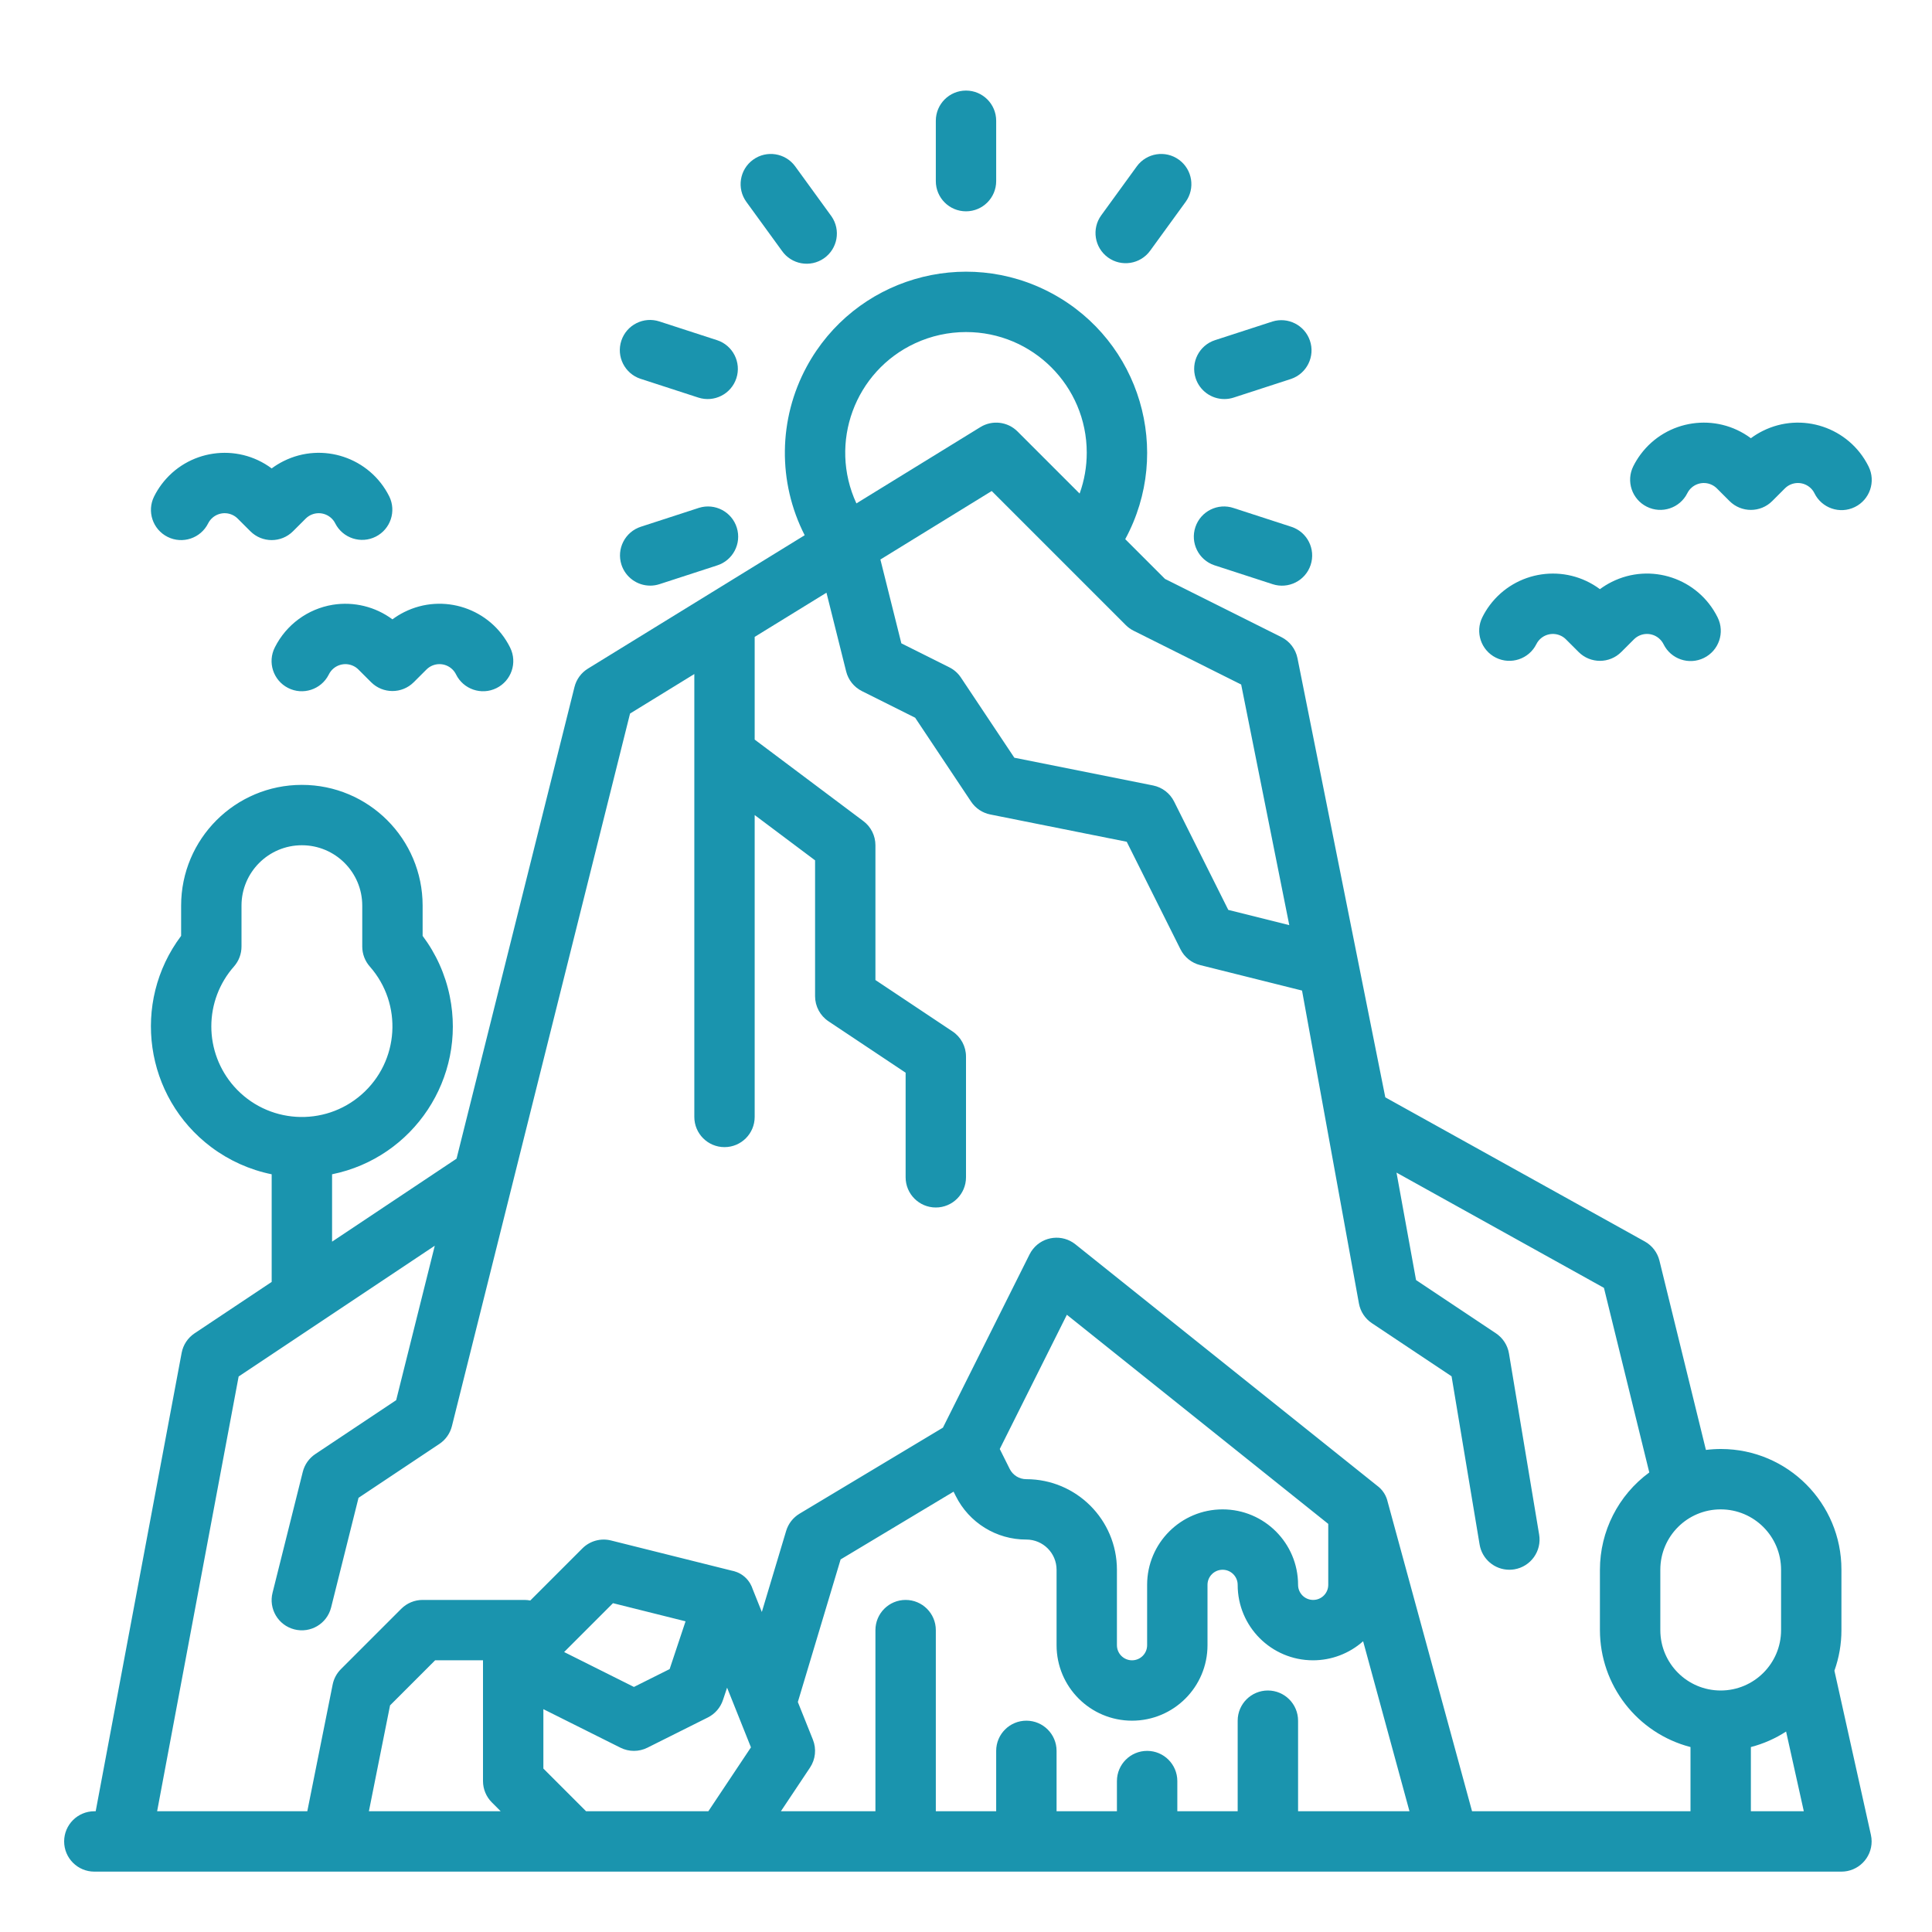
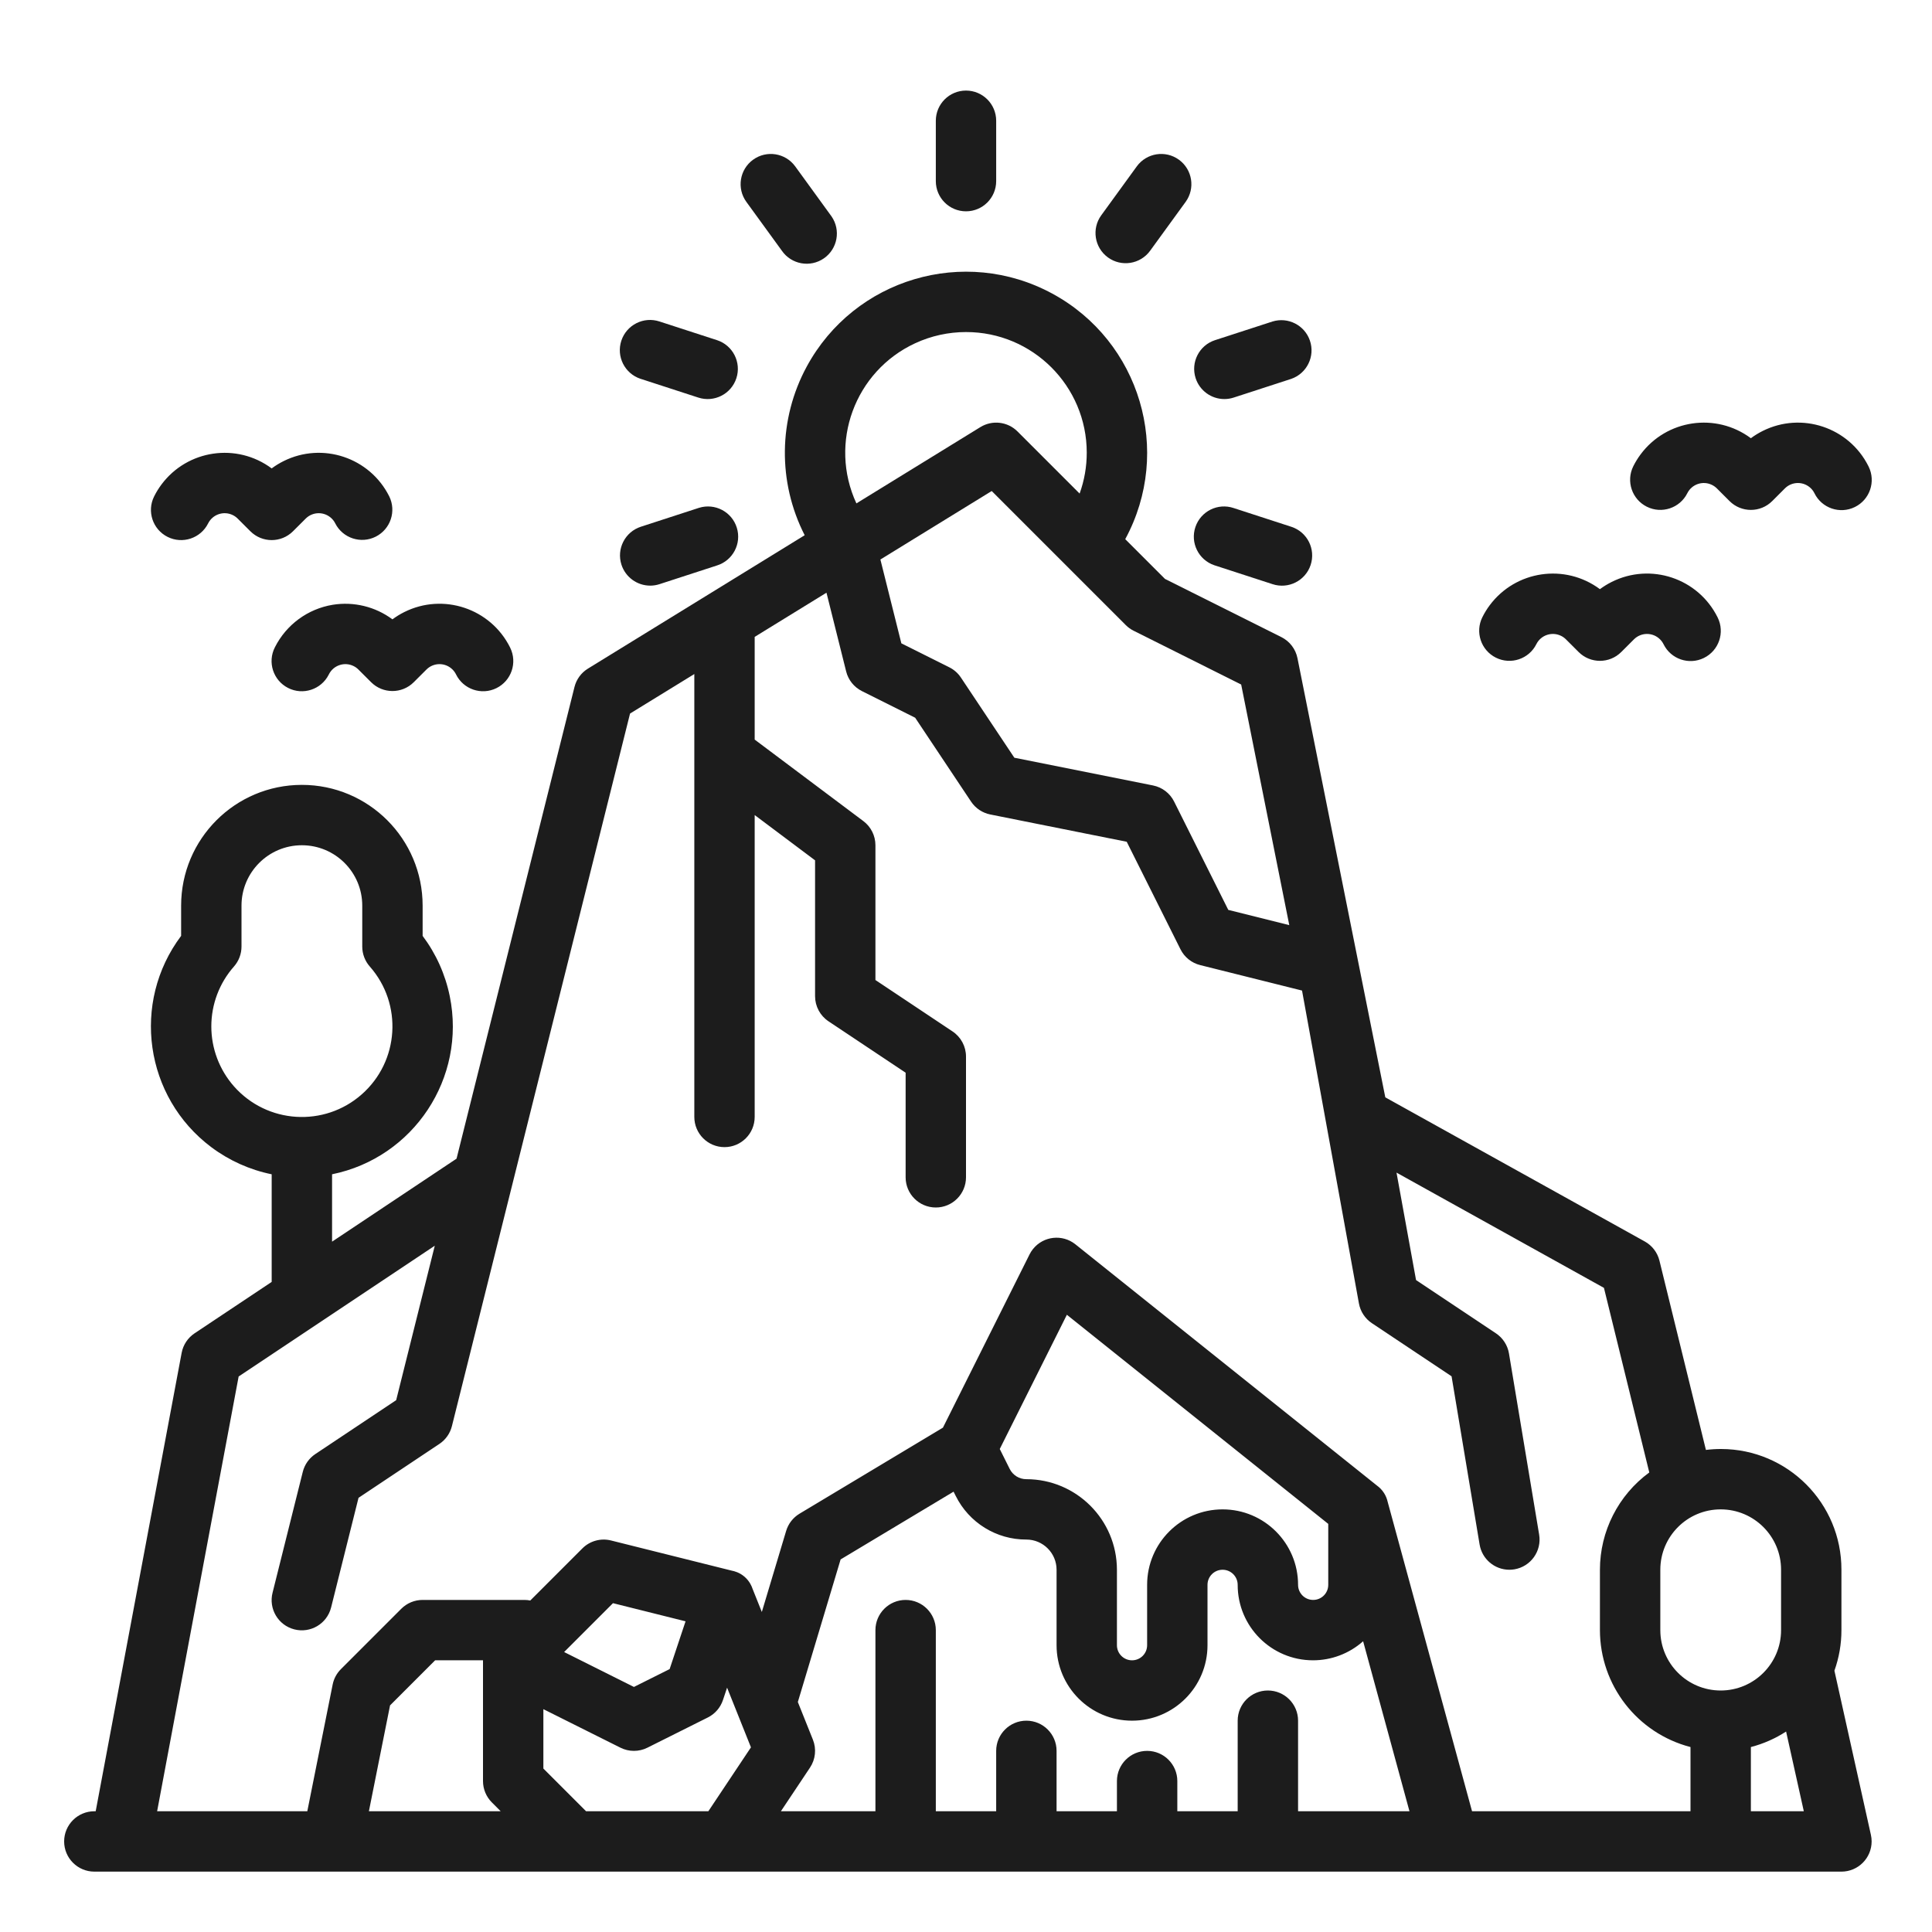
<svg xmlns="http://www.w3.org/2000/svg" width="100" height="100" viewBox="0 0 100 100" fill="none">
-   <path d="M96.838 94.974L94.949 86.474C95.19 85.8 95.313 85.09 95.312 84.375V81.25C95.319 77.805 92.532 75.007 89.086 75C88.823 74.999 88.56 75.016 88.298 75.048L85.893 65.252C85.789 64.83 85.514 64.47 85.134 64.259L71.703 56.798L67.157 34.068C67.063 33.596 66.755 33.193 66.324 32.977L60.301 29.966L58.242 27.907C60.709 23.354 59.019 17.664 54.467 15.197C49.915 12.73 44.224 14.42 41.757 18.973C40.286 21.687 40.246 24.953 41.65 27.703L30.432 34.607C30.084 34.821 29.834 35.162 29.735 35.559L23.631 59.972L17.188 64.268V60.781C21.415 59.919 24.142 55.793 23.28 51.566C23.049 50.433 22.569 49.366 21.875 48.441V46.875C21.875 43.423 19.077 40.625 15.625 40.625C12.173 40.625 9.375 43.423 9.375 46.875V48.44C6.786 51.89 7.484 56.786 10.935 59.376C11.861 60.07 12.929 60.55 14.062 60.781V66.352L10.071 69.012C9.721 69.246 9.479 69.611 9.402 70.024L4.953 93.75H4.883C4.02 93.75 3.32 94.45 3.32 95.312C3.32 96.175 4.02 96.875 4.883 96.875H95.312C96.175 96.875 96.875 96.175 96.875 95.312C96.875 95.198 96.863 95.085 96.838 94.974ZM10.938 53.125C10.938 51.984 11.354 50.882 12.109 50.027C12.361 49.742 12.5 49.374 12.5 48.993V46.875C12.5 45.149 13.899 43.75 15.625 43.75C17.351 43.75 18.75 45.149 18.75 46.875V48.993C18.75 49.374 18.889 49.742 19.141 50.027C20.853 51.969 20.667 54.931 18.725 56.643C16.784 58.356 13.822 58.17 12.109 56.228C11.354 55.371 10.937 54.267 10.938 53.125ZM92.188 81.25V84.375C92.188 86.101 90.788 87.5 89.062 87.5C87.337 87.5 85.938 86.101 85.938 84.375V81.25C85.938 79.524 87.337 78.125 89.062 78.125C90.788 78.125 92.188 79.524 92.188 81.25ZM58.676 32.647L64.243 35.431L66.733 47.885L63.576 47.096L60.772 41.489C60.557 41.057 60.154 40.75 59.681 40.655L52.503 39.22L49.737 35.071C49.587 34.844 49.379 34.661 49.136 34.54L46.654 33.299L45.569 28.96L51.331 25.415L58.27 32.355C58.389 32.474 58.526 32.572 58.676 32.647ZM50 17.187C53.449 17.185 56.248 19.979 56.25 23.428C56.251 24.151 56.126 24.867 55.881 25.547L52.667 22.333C52.156 21.821 51.36 21.728 50.744 22.107L44.327 26.056C42.879 22.924 44.243 19.212 47.374 17.764C48.197 17.384 49.093 17.187 50 17.187ZM71.288 76.906L55.663 64.406C54.99 63.867 54.006 63.976 53.467 64.65C53.398 64.735 53.339 64.828 53.29 64.927L48.806 73.895L41.384 78.348C41.05 78.549 40.803 78.866 40.691 79.239L39.432 83.436L38.951 82.233C38.912 82.114 38.807 81.849 38.545 81.619C38.281 81.388 38.001 81.32 37.878 81.297L31.628 79.735C31.096 79.601 30.532 79.757 30.144 80.145L27.447 82.842C27.349 82.822 27.249 82.813 27.148 82.812H21.875C21.46 82.812 21.063 82.977 20.77 83.27L17.645 86.395C17.427 86.613 17.278 86.891 17.218 87.193L15.906 93.75H8.133L12.352 71.247L16.497 68.484L16.5 68.482L22.504 64.478L20.506 72.472L16.321 75.262C15.997 75.478 15.766 75.806 15.672 76.183L14.109 82.433C13.894 83.269 14.397 84.121 15.233 84.336C16.068 84.551 16.92 84.049 17.135 83.213C17.137 83.206 17.139 83.198 17.141 83.191L18.557 77.527L22.742 74.737C23.065 74.522 23.297 74.193 23.391 73.816L32.611 36.933L35.938 34.888V57.812C35.938 58.675 36.637 59.375 37.5 59.375C38.363 59.375 39.062 58.675 39.062 57.812V42.187L42.188 44.531V51.562C42.188 52.085 42.449 52.572 42.883 52.862L46.875 55.523V60.937C46.875 61.8 47.575 62.5 48.438 62.5C49.3 62.5 50 61.8 50 60.937V54.687C50 54.165 49.739 53.677 49.304 53.387L45.312 50.726V43.75C45.312 43.258 45.081 42.795 44.688 42.5L39.062 38.281V32.965L42.778 30.678L43.797 34.754C43.907 35.196 44.206 35.568 44.614 35.772L47.368 37.149L50.263 41.492C50.492 41.836 50.85 42.076 51.256 42.157L58.319 43.57L61.102 49.136C61.306 49.544 61.678 49.843 62.121 49.953L67.393 51.271L70.338 67.467C70.414 67.884 70.656 68.252 71.008 68.487L75.133 71.237L76.584 79.944C76.709 80.697 77.36 81.249 78.123 81.25C78.21 81.25 78.296 81.243 78.382 81.229C79.233 81.087 79.808 80.282 79.666 79.431C79.666 79.43 79.666 79.43 79.666 79.43L78.104 70.055C78.033 69.629 77.788 69.252 77.429 69.012L73.294 66.255L72.283 60.694L83.02 66.66L85.367 76.214C83.762 77.39 82.813 79.26 82.812 81.25V84.375C82.816 87.224 84.743 89.711 87.5 90.427V93.75H76.193L71.82 77.715C71.795 77.607 71.745 77.448 71.637 77.279C71.519 77.093 71.381 76.974 71.288 76.906ZM65.625 87.5C64.762 87.5 64.062 88.2 64.062 89.062V93.75H60.938V92.187C60.938 91.325 60.238 90.625 59.375 90.625C58.512 90.625 57.812 91.325 57.812 92.187V93.75H54.688V90.625C54.688 89.762 53.988 89.062 53.125 89.062C52.262 89.062 51.562 89.762 51.562 90.625V93.75H48.438V84.375C48.438 83.512 47.738 82.812 46.875 82.812C46.012 82.812 45.312 83.512 45.312 84.375V93.75H40.419L41.925 91.492C42.211 91.064 42.267 90.522 42.076 90.045L41.296 88.096L43.51 80.716L49.357 77.208L49.466 77.426C50.156 78.816 51.574 79.693 53.125 79.687C53.987 79.688 54.687 80.387 54.688 81.25V85.156C54.688 87.314 56.436 89.062 58.594 89.062C60.751 89.062 62.5 87.314 62.5 85.156V82.031C62.5 81.6 62.85 81.25 63.281 81.25C63.713 81.25 64.062 81.6 64.062 82.031C64.059 84.185 65.802 85.934 67.956 85.937C68.914 85.939 69.839 85.588 70.555 84.951L72.954 93.75H67.188V89.062C67.188 88.2 66.488 87.5 65.625 87.5ZM53.125 76.562C52.759 76.564 52.424 76.357 52.261 76.029L51.747 75L55.221 68.052L68.75 78.876V82.031C68.75 82.463 68.4 82.812 67.969 82.812C67.537 82.812 67.188 82.463 67.188 82.031C67.188 79.874 65.439 78.125 63.281 78.125C61.124 78.125 59.375 79.874 59.375 82.031V85.156C59.375 85.588 59.025 85.937 58.594 85.937C58.162 85.937 57.812 85.588 57.812 85.156V81.25C57.81 78.662 55.712 76.565 53.125 76.562ZM25.458 93.292L25.915 93.75H19.094L20.189 88.27L22.522 85.937H25V92.187C25 92.602 25.165 92.999 25.458 93.292ZM35.484 83.919L34.66 86.392L32.812 87.316L29.199 85.509L31.728 82.98L35.484 83.919ZM30.335 93.75L28.125 91.54V88.466L32.114 90.46C32.553 90.68 33.072 90.68 33.511 90.46L36.636 88.897C37.007 88.712 37.289 88.387 37.42 87.994L37.634 87.353L38.869 90.442L36.664 93.75H30.335ZM90.625 93.75V90.427C91.272 90.259 91.887 89.988 92.448 89.624L93.365 93.75H90.625Z" fill="#1A94AE" />
-   <path d="M77.426 34.04C78.198 34.426 79.136 34.113 79.522 33.341C79.758 32.869 80.333 32.678 80.805 32.914C80.897 32.96 80.981 33.02 81.053 33.093L81.708 33.747C82.318 34.358 83.307 34.358 83.917 33.747L84.572 33.093C84.945 32.72 85.55 32.719 85.923 33.093C85.996 33.165 86.057 33.249 86.103 33.341C86.482 34.116 87.418 34.436 88.193 34.056C88.968 33.676 89.288 32.74 88.908 31.966C88.905 31.958 88.901 31.951 88.897 31.944C87.89 29.928 85.439 29.111 83.424 30.119C83.21 30.226 83.005 30.352 82.812 30.495C81.005 29.15 78.449 29.525 77.104 31.332C76.96 31.525 76.835 31.729 76.728 31.944C76.342 32.716 76.654 33.654 77.426 34.04Z" fill="#1A94AE" />
-   <path d="M17.224 31.303C15.93 31.515 14.816 32.334 14.227 33.506C13.835 34.275 14.141 35.216 14.91 35.608C15.678 36 16.619 35.694 17.012 34.926C17.015 34.919 17.019 34.911 17.023 34.904C17.259 34.432 17.833 34.24 18.305 34.477C18.397 34.522 18.48 34.583 18.553 34.656L19.208 35.31C19.818 35.92 20.807 35.92 21.417 35.31L22.072 34.656C22.445 34.282 23.05 34.282 23.423 34.655C23.496 34.728 23.557 34.812 23.602 34.904C23.982 35.679 24.919 35.999 25.693 35.619C26.468 35.239 26.788 34.303 26.408 33.528C26.405 33.521 26.401 33.513 26.398 33.506C25.39 31.491 22.939 30.674 20.924 31.681C20.71 31.788 20.505 31.914 20.312 32.057C19.427 31.4 18.313 31.128 17.224 31.303Z" fill="#1A94AE" />
-   <path d="M85.239 26.227C86.01 26.613 86.949 26.3 87.335 25.529C87.571 25.057 88.145 24.865 88.617 25.102C88.709 25.147 88.793 25.208 88.866 25.281L89.52 25.935C90.13 26.545 91.12 26.545 91.73 25.935L92.384 25.281C92.757 24.907 93.362 24.907 93.736 25.28C93.809 25.353 93.869 25.437 93.915 25.529C94.295 26.304 95.231 26.624 96.006 26.244C96.781 25.864 97.101 24.928 96.721 24.153C96.717 24.146 96.714 24.138 96.71 24.131C95.703 22.116 93.252 21.299 91.237 22.306C91.022 22.413 90.817 22.539 90.625 22.682C88.817 21.337 86.261 21.712 84.916 23.52C84.773 23.712 84.647 23.917 84.54 24.131C84.154 24.903 84.467 25.842 85.239 26.227Z" fill="#1A94AE" />
-   <path d="M8.676 27.79C9.448 28.176 10.386 27.863 10.773 27.091C11.009 26.619 11.583 26.428 12.055 26.664C12.147 26.71 12.23 26.77 12.303 26.843L12.958 27.497C13.568 28.108 14.557 28.108 15.167 27.497L15.822 26.843C16.195 26.47 16.8 26.47 17.173 26.843C17.246 26.915 17.307 26.999 17.352 27.091C17.744 27.86 18.686 28.166 19.454 27.774C20.215 27.386 20.523 26.46 20.148 25.694C19.14 23.678 16.689 22.861 14.674 23.869C14.46 23.976 14.255 24.102 14.062 24.245C12.255 22.9 9.699 23.275 8.354 25.082C8.211 25.275 8.085 25.479 7.978 25.694C7.592 26.466 7.904 27.404 8.676 27.79Z" fill="#1A94AE" />
-   <path d="M50 10.938C50.863 10.938 51.562 10.238 51.562 9.375V6.25C51.562 5.387 50.863 4.688 50 4.688C49.137 4.688 48.438 5.387 48.438 6.25V9.375C48.438 10.238 49.137 10.938 50 10.938Z" fill="#1A94AE" />
-   <path d="M40.47 12.979C40.962 13.688 41.936 13.864 42.645 13.372C43.354 12.88 43.53 11.907 43.038 11.198C43.025 11.179 43.012 11.161 42.998 11.143L41.161 8.613C40.654 7.915 39.676 7.76 38.978 8.268C38.28 8.775 38.125 9.753 38.633 10.451L40.47 12.979Z" fill="#1A94AE" />
-   <path d="M33.171 19.612L36.143 20.578C36.964 20.846 37.846 20.398 38.114 19.578C38.382 18.758 37.934 17.875 37.114 17.607C37.112 17.607 37.111 17.606 37.109 17.606L34.136 16.64C33.317 16.369 32.433 16.813 32.161 17.632C31.89 18.451 32.333 19.335 33.153 19.607C33.159 19.609 33.165 19.611 33.171 19.613V19.612H33.171Z" fill="#1A94AE" />
-   <path d="M33.653 30.313C33.817 30.312 33.98 30.287 34.136 30.236L37.109 29.269C37.933 29.013 38.394 28.137 38.137 27.313C37.881 26.489 37.005 26.029 36.181 26.285C36.169 26.289 36.156 26.293 36.144 26.297L33.172 27.263C32.351 27.529 31.901 28.41 32.167 29.231C32.376 29.875 32.977 30.312 33.654 30.312L33.653 30.313Z" fill="#1A94AE" />
-   <path d="M62.891 29.269L65.863 30.235C66.682 30.506 67.566 30.063 67.838 29.244C68.11 28.424 67.666 27.54 66.847 27.269C66.841 27.267 66.835 27.265 66.828 27.263L63.856 26.297C63.039 26.02 62.152 26.458 61.875 27.276C61.598 28.093 62.036 28.98 62.853 29.257C62.866 29.261 62.878 29.265 62.891 29.269Z" fill="#1A94AE" />
-   <path d="M63.374 20.655C63.538 20.655 63.701 20.629 63.857 20.578L66.829 19.612C67.645 19.332 68.08 18.443 67.8 17.627C67.526 16.83 66.669 16.394 65.864 16.641L62.891 17.606C62.07 17.872 61.62 18.753 61.886 19.574C62.095 20.219 62.696 20.655 63.373 20.655H63.374Z" fill="#1A94AE" />
-   <path d="M57.347 13.325C58.045 13.832 59.023 13.677 59.53 12.979L61.367 10.451C61.875 9.753 61.72 8.775 61.022 8.268C60.324 7.76 59.346 7.915 58.839 8.613L57.002 11.142C56.494 11.839 56.649 12.817 57.346 13.324C57.347 13.324 57.347 13.325 57.347 13.325Z" fill="#1A94AE" />
+   <path d="M96.838 94.974L94.949 86.474C95.19 85.8 95.313 85.09 95.312 84.375V81.25C95.319 77.805 92.532 75.007 89.086 75C88.823 74.999 88.56 75.016 88.298 75.048L85.893 65.252C85.789 64.83 85.514 64.47 85.134 64.259L71.703 56.798L67.157 34.068C67.063 33.596 66.755 33.193 66.324 32.977L60.301 29.966L58.242 27.907C60.709 23.354 59.019 17.664 54.467 15.197C49.915 12.73 44.224 14.42 41.757 18.973C40.286 21.687 40.246 24.953 41.65 27.703L30.432 34.607C30.084 34.821 29.834 35.162 29.735 35.559L23.631 59.972L17.188 64.268V60.781C21.415 59.919 24.142 55.793 23.28 51.566C23.049 50.433 22.569 49.366 21.875 48.441V46.875C21.875 43.423 19.077 40.625 15.625 40.625C12.173 40.625 9.375 43.423 9.375 46.875V48.44C6.786 51.89 7.484 56.786 10.935 59.376C11.861 60.07 12.929 60.55 14.062 60.781V66.352L10.071 69.012C9.721 69.246 9.479 69.611 9.402 70.024L4.953 93.75H4.883C4.02 93.75 3.32 94.45 3.32 95.312C3.32 96.175 4.02 96.875 4.883 96.875H95.312C96.175 96.875 96.875 96.175 96.875 95.312C96.875 95.198 96.863 95.085 96.838 94.974V94.974ZM10.938 53.125C10.938 51.984 11.354 50.882 12.109 50.027C12.361 49.742 12.5 49.374 12.5 48.993V46.875C12.5 45.149 13.899 43.75 15.625 43.75C17.351 43.75 18.75 45.149 18.75 46.875V48.993C18.75 49.374 18.889 49.742 19.141 50.027C20.853 51.969 20.667 54.931 18.725 56.643C16.784 58.356 13.822 58.17 12.109 56.228C11.354 55.371 10.937 54.267 10.938 53.125V53.125ZM92.188 81.25V84.375C92.188 86.101 90.788 87.5 89.062 87.5C87.337 87.5 85.938 86.101 85.938 84.375V81.25C85.938 79.524 87.337 78.125 89.062 78.125C90.788 78.125 92.188 79.524 92.188 81.25ZM58.676 32.647L64.243 35.431L66.733 47.885L63.576 47.096L60.772 41.489C60.557 41.057 60.154 40.75 59.681 40.655L52.503 39.22L49.737 35.071C49.587 34.844 49.379 34.661 49.136 34.54L46.654 33.299L45.569 28.96L51.331 25.415L58.27 32.355C58.389 32.474 58.526 32.572 58.676 32.647V32.647ZM50 17.187C53.449 17.185 56.248 19.979 56.25 23.428C56.251 24.151 56.126 24.867 55.881 25.547L52.667 22.333C52.156 21.821 51.36 21.728 50.744 22.107L44.327 26.056C42.879 22.924 44.243 19.212 47.374 17.764C48.197 17.384 49.093 17.187 50 17.187V17.187ZM71.288 76.906L55.663 64.406C54.99 63.867 54.006 63.976 53.467 64.65C53.398 64.735 53.339 64.828 53.29 64.927L48.806 73.895L41.384 78.348C41.05 78.549 40.803 78.866 40.691 79.239L39.432 83.436L38.951 82.233C38.912 82.114 38.807 81.849 38.545 81.619C38.281 81.388 38.001 81.32 37.878 81.297L31.628 79.735C31.096 79.601 30.532 79.757 30.144 80.145L27.447 82.842C27.349 82.822 27.249 82.813 27.148 82.812H21.875C21.46 82.812 21.063 82.977 20.77 83.27L17.645 86.395C17.427 86.613 17.278 86.891 17.218 87.193L15.906 93.75H8.133L12.352 71.247L16.497 68.484L16.5 68.482L22.504 64.478L20.506 72.472L16.321 75.262C15.997 75.478 15.766 75.806 15.672 76.183L14.109 82.433C13.894 83.269 14.397 84.121 15.233 84.336C16.068 84.551 16.92 84.049 17.135 83.213C17.137 83.206 17.139 83.198 17.141 83.191L18.557 77.527L22.742 74.737C23.065 74.522 23.297 74.193 23.391 73.816L32.611 36.933L35.938 34.888V57.812C35.938 58.675 36.637 59.375 37.5 59.375C38.363 59.375 39.062 58.675 39.062 57.812V42.187L42.188 44.531V51.562C42.188 52.085 42.449 52.572 42.883 52.862L46.875 55.523V60.937C46.875 61.8 47.575 62.5 48.438 62.5C49.3 62.5 50 61.8 50 60.937V54.687C50 54.165 49.739 53.677 49.304 53.387L45.312 50.726V43.75C45.312 43.258 45.081 42.795 44.688 42.5L39.062 38.281V32.965L42.778 30.678L43.797 34.754C43.907 35.196 44.206 35.568 44.614 35.772L47.368 37.149L50.263 41.492C50.492 41.836 50.85 42.076 51.256 42.157L58.319 43.57L61.102 49.136C61.306 49.544 61.678 49.843 62.121 49.953L67.393 51.271L70.338 67.467C70.414 67.884 70.656 68.252 71.008 68.487L75.133 71.237L76.584 79.944C76.709 80.697 77.36 81.249 78.123 81.25C78.21 81.25 78.296 81.243 78.382 81.229C79.233 81.087 79.808 80.282 79.666 79.431C79.666 79.43 79.666 79.43 79.666 79.43L78.104 70.055C78.033 69.629 77.788 69.252 77.429 69.012L73.294 66.255L72.283 60.694L83.02 66.66L85.367 76.214C83.762 77.39 82.813 79.26 82.812 81.25V84.375C82.816 87.224 84.743 89.711 87.5 90.427V93.75H76.193L71.82 77.715C71.795 77.607 71.745 77.448 71.637 77.279C71.519 77.093 71.381 76.974 71.288 76.906V76.906ZM65.625 87.5C64.762 87.5 64.062 88.2 64.062 89.062V93.75H60.938V92.187C60.938 91.325 60.238 90.625 59.375 90.625C58.512 90.625 57.812 91.325 57.812 92.187V93.75H54.688V90.625C54.688 89.762 53.988 89.062 53.125 89.062C52.262 89.062 51.562 89.762 51.562 90.625V93.75H48.438V84.375C48.438 83.512 47.738 82.812 46.875 82.812C46.012 82.812 45.312 83.512 45.312 84.375V93.75H40.419L41.925 91.492C42.211 91.064 42.267 90.522 42.076 90.045L41.296 88.096L43.51 80.716L49.357 77.208L49.466 77.426C50.156 78.816 51.574 79.693 53.125 79.687C53.987 79.688 54.687 80.387 54.688 81.25V85.156C54.688 87.314 56.436 89.062 58.594 89.062C60.751 89.062 62.5 87.314 62.5 85.156V82.031C62.5 81.6 62.85 81.25 63.281 81.25C63.713 81.25 64.062 81.6 64.062 82.031C64.059 84.185 65.802 85.934 67.956 85.937C68.914 85.939 69.839 85.588 70.555 84.951L72.954 93.75H67.188V89.062C67.188 88.2 66.488 87.5 65.625 87.5ZM53.125 76.562C52.759 76.564 52.424 76.357 52.261 76.029L51.747 75L55.221 68.052L68.75 78.876V82.031C68.75 82.463 68.4 82.812 67.969 82.812C67.537 82.812 67.188 82.463 67.188 82.031C67.188 79.874 65.439 78.125 63.281 78.125C61.124 78.125 59.375 79.874 59.375 82.031V85.156C59.375 85.588 59.025 85.937 58.594 85.937C58.162 85.937 57.812 85.588 57.812 85.156V81.25C57.81 78.662 55.712 76.565 53.125 76.562V76.562ZM25.458 93.292L25.915 93.75H19.094L20.189 88.27L22.522 85.937H25V92.187C25 92.602 25.165 92.999 25.458 93.292ZM35.484 83.919L34.66 86.392L32.812 87.316L29.199 85.509L31.728 82.98L35.484 83.919ZM30.335 93.75L28.125 91.54V88.466L32.114 90.46C32.553 90.68 33.072 90.68 33.511 90.46L36.636 88.897C37.007 88.712 37.289 88.387 37.42 87.994L37.634 87.353L38.869 90.442L36.664 93.75H30.335ZM90.625 93.75V90.427C91.272 90.259 91.887 89.988 92.448 89.624L93.365 93.75H90.625Z" fill="#1C1C1C" />
+   <path d="M77.426 34.04C78.198 34.426 79.136 34.113 79.522 33.341C79.758 32.869 80.333 32.678 80.805 32.914C80.897 32.96 80.981 33.02 81.053 33.093L81.708 33.747C82.318 34.358 83.307 34.358 83.917 33.747L84.572 33.093C84.945 32.72 85.55 32.719 85.923 33.093C85.996 33.165 86.057 33.249 86.103 33.341C86.482 34.116 87.418 34.436 88.193 34.056C88.968 33.676 89.288 32.74 88.908 31.966C88.905 31.958 88.901 31.951 88.897 31.944C87.89 29.928 85.439 29.111 83.424 30.119C83.21 30.226 83.005 30.352 82.812 30.495C81.005 29.15 78.449 29.525 77.104 31.332C76.96 31.525 76.835 31.729 76.728 31.944C76.342 32.716 76.654 33.654 77.426 34.04V34.04Z" fill="#1C1C1C" />
+   <path d="M17.224 31.303C15.93 31.515 14.816 32.334 14.227 33.506C13.835 34.275 14.141 35.216 14.91 35.608C15.678 36 16.619 35.694 17.012 34.926C17.015 34.919 17.019 34.911 17.023 34.904C17.259 34.432 17.833 34.24 18.305 34.477C18.397 34.522 18.48 34.583 18.553 34.656L19.208 35.31C19.818 35.92 20.807 35.92 21.417 35.31L22.072 34.656C22.445 34.282 23.05 34.282 23.423 34.655C23.496 34.728 23.557 34.812 23.602 34.904C23.982 35.679 24.919 35.999 25.693 35.619C26.468 35.239 26.788 34.303 26.408 33.528C26.405 33.521 26.401 33.513 26.398 33.506C25.39 31.491 22.939 30.674 20.924 31.681C20.71 31.788 20.505 31.914 20.312 32.057C19.427 31.4 18.313 31.128 17.224 31.303V31.303Z" fill="#1C1C1C" />
+   <path d="M85.239 26.227C86.01 26.613 86.949 26.3 87.335 25.529C87.571 25.057 88.145 24.865 88.617 25.102C88.709 25.147 88.793 25.208 88.866 25.281L89.52 25.935C90.13 26.545 91.12 26.545 91.73 25.935L92.384 25.281C92.757 24.907 93.362 24.907 93.736 25.28C93.809 25.353 93.869 25.437 93.915 25.529C94.295 26.304 95.231 26.624 96.006 26.244C96.781 25.864 97.101 24.928 96.721 24.153C96.717 24.146 96.714 24.138 96.71 24.131C95.703 22.116 93.252 21.299 91.237 22.306C91.022 22.413 90.817 22.539 90.625 22.682C88.817 21.337 86.261 21.712 84.916 23.52C84.773 23.712 84.647 23.917 84.54 24.131C84.154 24.903 84.467 25.842 85.239 26.227V26.227Z" fill="#1C1C1C" />
+   <path d="M8.676 27.79C9.448 28.176 10.386 27.863 10.773 27.091C11.009 26.619 11.583 26.428 12.055 26.664C12.147 26.71 12.23 26.77 12.303 26.843L12.958 27.497C13.568 28.108 14.557 28.108 15.167 27.497L15.822 26.843C16.195 26.47 16.8 26.47 17.173 26.843C17.246 26.915 17.307 26.999 17.352 27.091C17.744 27.86 18.686 28.166 19.454 27.774C20.215 27.386 20.523 26.46 20.148 25.694C19.14 23.678 16.689 22.861 14.674 23.869C14.46 23.976 14.255 24.102 14.062 24.245C12.255 22.9 9.699 23.275 8.354 25.082C8.211 25.275 8.085 25.479 7.978 25.694C7.592 26.466 7.904 27.404 8.676 27.79V27.79Z" fill="#1C1C1C" />
+   <path d="M50 10.938C50.863 10.938 51.562 10.238 51.562 9.375V6.25C51.562 5.387 50.863 4.688 50 4.688C49.137 4.688 48.438 5.387 48.438 6.25V9.375C48.438 10.238 49.137 10.938 50 10.938Z" fill="#1C1C1C" />
+   <path d="M40.47 12.979C40.962 13.688 41.936 13.864 42.645 13.372C43.354 12.88 43.53 11.907 43.038 11.198C43.025 11.179 43.012 11.161 42.998 11.143L41.161 8.613C40.654 7.915 39.676 7.76 38.978 8.268C38.28 8.775 38.125 9.753 38.633 10.451L40.47 12.979Z" fill="#1C1C1C" />
+   <path d="M33.171 19.612L36.143 20.578C36.964 20.846 37.846 20.398 38.114 19.578C38.382 18.758 37.934 17.875 37.114 17.607C37.112 17.607 37.111 17.606 37.109 17.606L34.136 16.64C33.317 16.369 32.433 16.813 32.161 17.632C31.89 18.451 32.333 19.335 33.153 19.607C33.159 19.609 33.165 19.611 33.171 19.613V19.612H33.171Z" fill="#1C1C1C" />
+   <path d="M33.653 30.313C33.817 30.312 33.98 30.287 34.136 30.236L37.109 29.269C37.933 29.013 38.394 28.137 38.137 27.313C37.881 26.489 37.005 26.029 36.181 26.285C36.169 26.289 36.156 26.293 36.144 26.297L33.172 27.263C32.351 27.529 31.901 28.41 32.167 29.231C32.376 29.875 32.977 30.312 33.654 30.312L33.653 30.313Z" fill="#1C1C1C" />
+   <path d="M62.891 29.269L65.863 30.235C66.682 30.506 67.566 30.063 67.838 29.244C68.11 28.424 67.666 27.54 66.847 27.269C66.841 27.267 66.835 27.265 66.828 27.263L63.856 26.297C63.039 26.02 62.152 26.458 61.875 27.276C61.598 28.093 62.036 28.98 62.853 29.257C62.866 29.261 62.878 29.265 62.891 29.269V29.269Z" fill="#1C1C1C" />
+   <path d="M63.374 20.655C63.538 20.655 63.701 20.629 63.857 20.578L66.829 19.612C67.645 19.332 68.08 18.443 67.8 17.627C67.526 16.83 66.669 16.394 65.864 16.641L62.891 17.606C62.07 17.872 61.62 18.753 61.886 19.574C62.095 20.219 62.696 20.655 63.373 20.655H63.374Z" fill="#1C1C1C" />
+   <path d="M57.347 13.325C58.045 13.832 59.023 13.677 59.53 12.979L61.367 10.451C61.875 9.753 61.72 8.775 61.022 8.268C60.324 7.76 59.346 7.915 58.839 8.613L57.002 11.142C56.494 11.839 56.649 12.817 57.346 13.324C57.347 13.324 57.347 13.325 57.347 13.325V13.325Z" fill="#1C1C1C" />
</svg>
